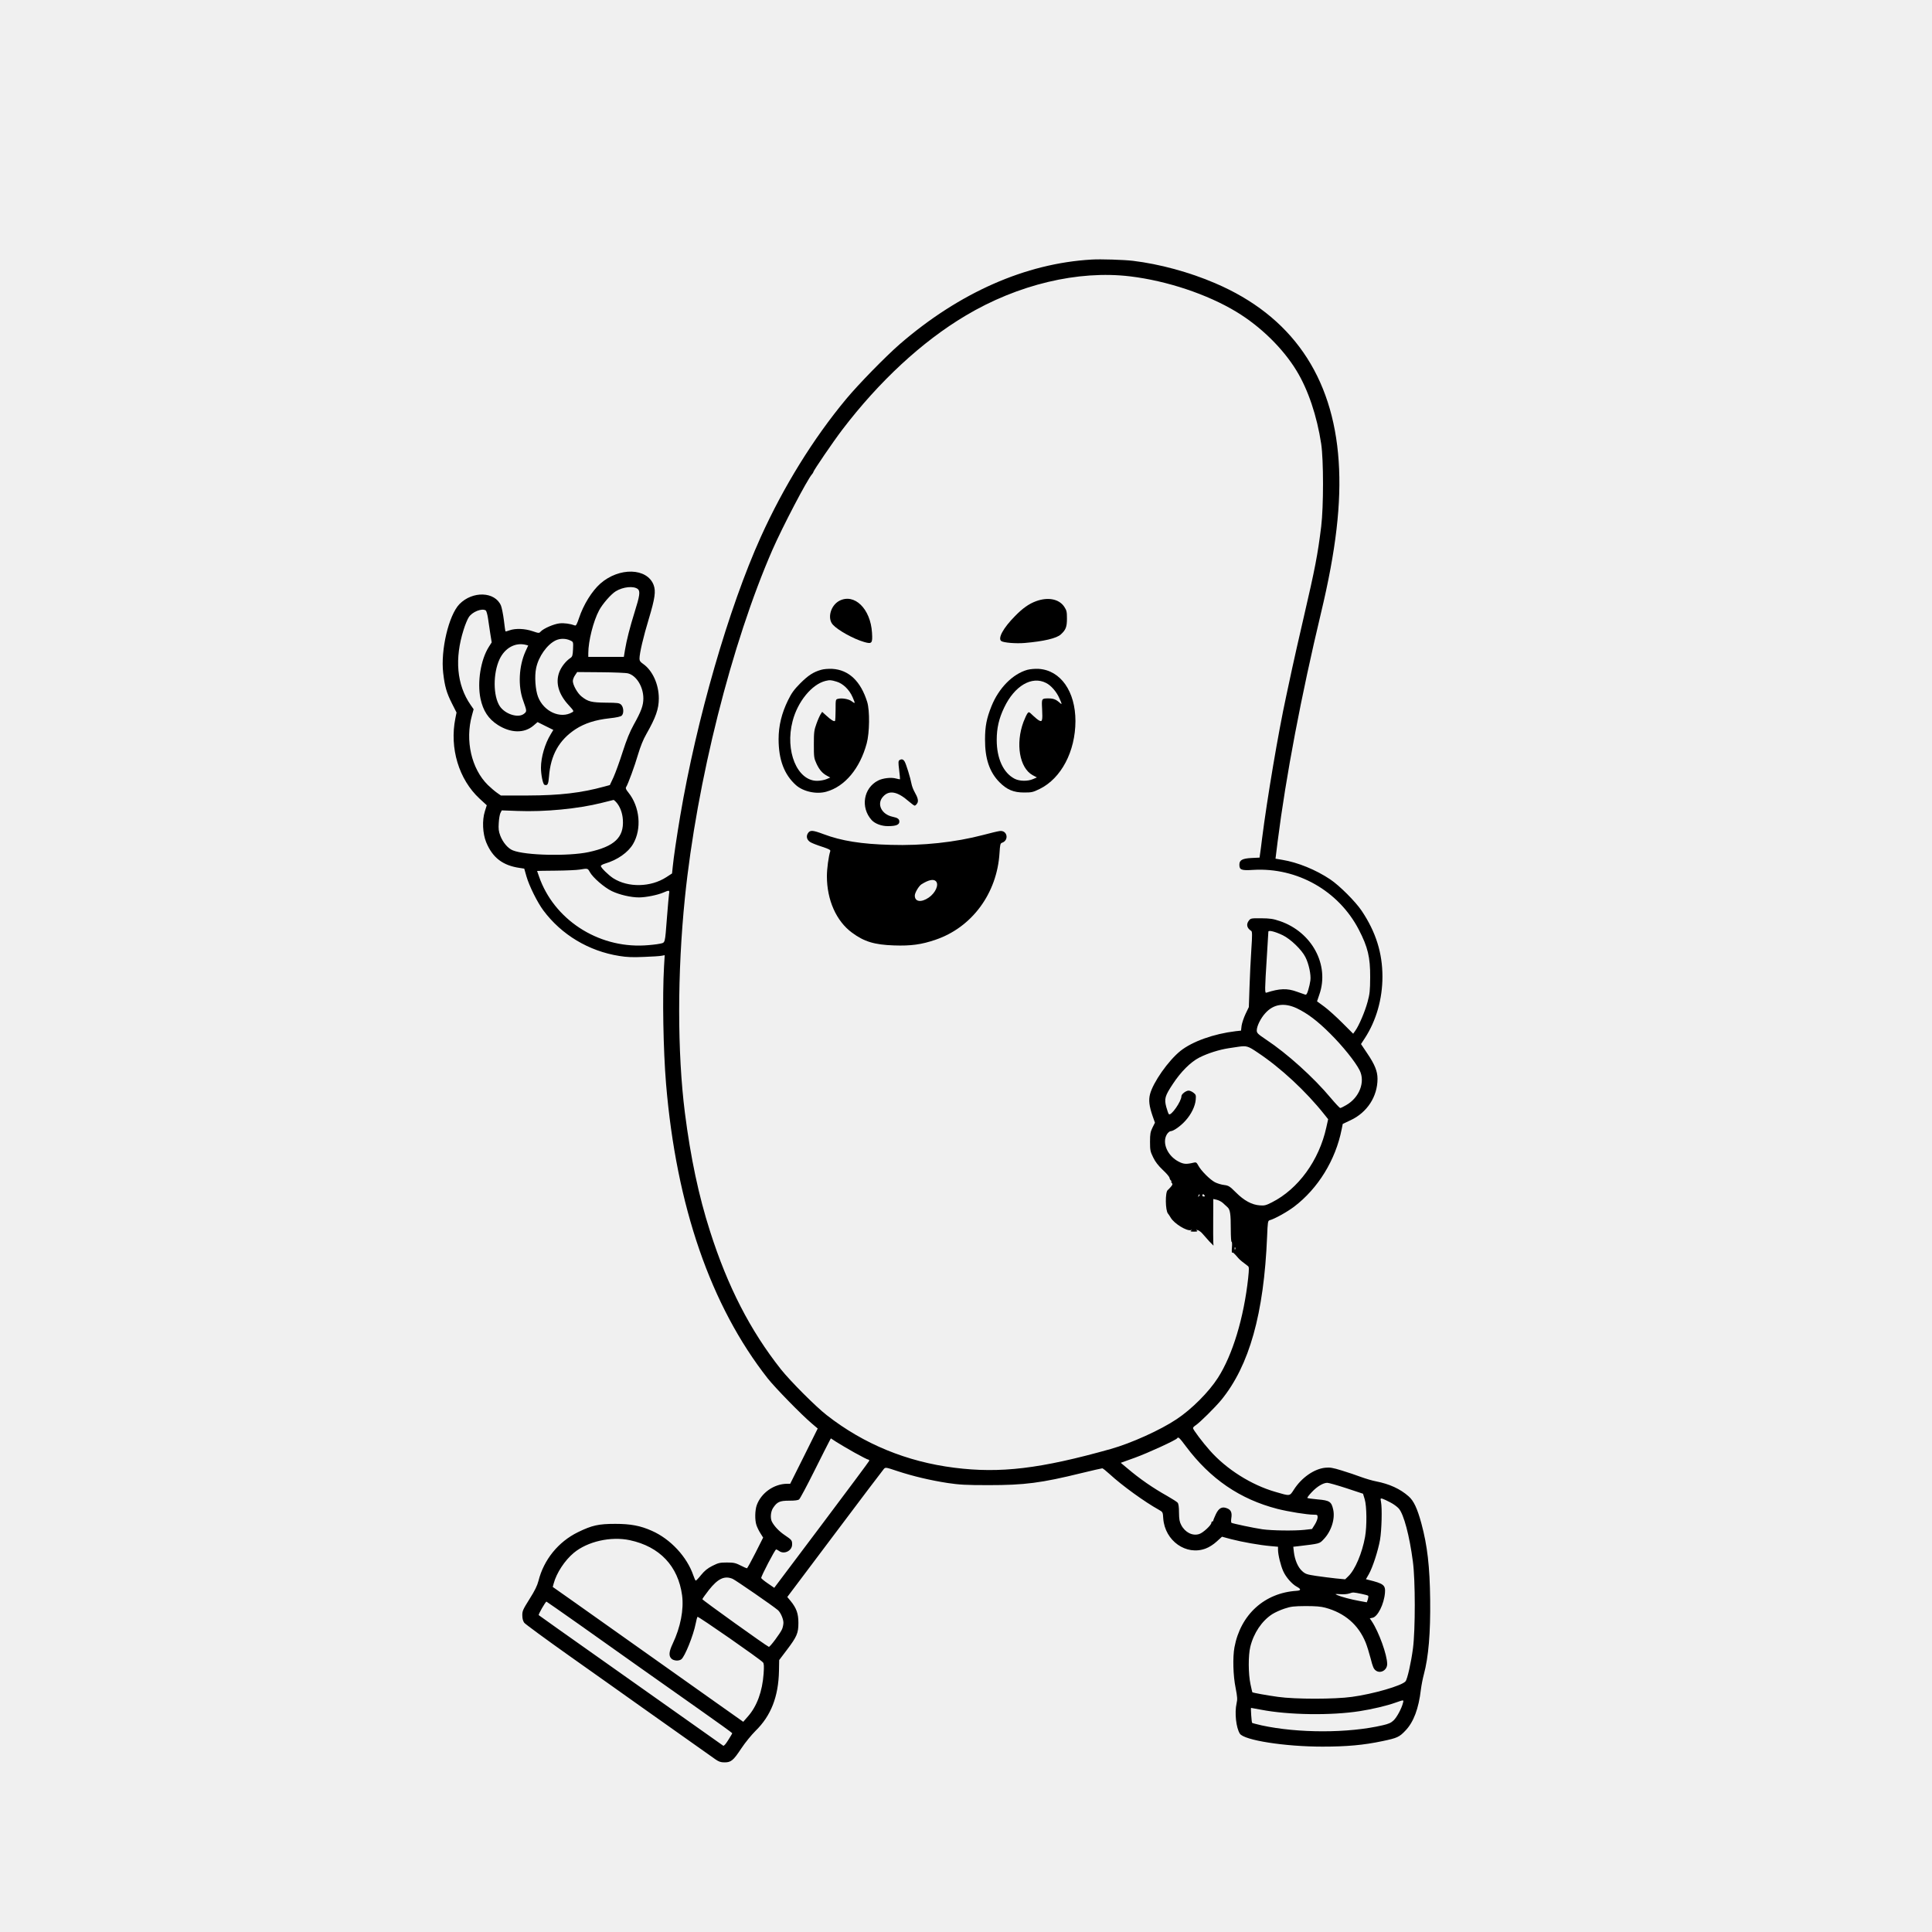
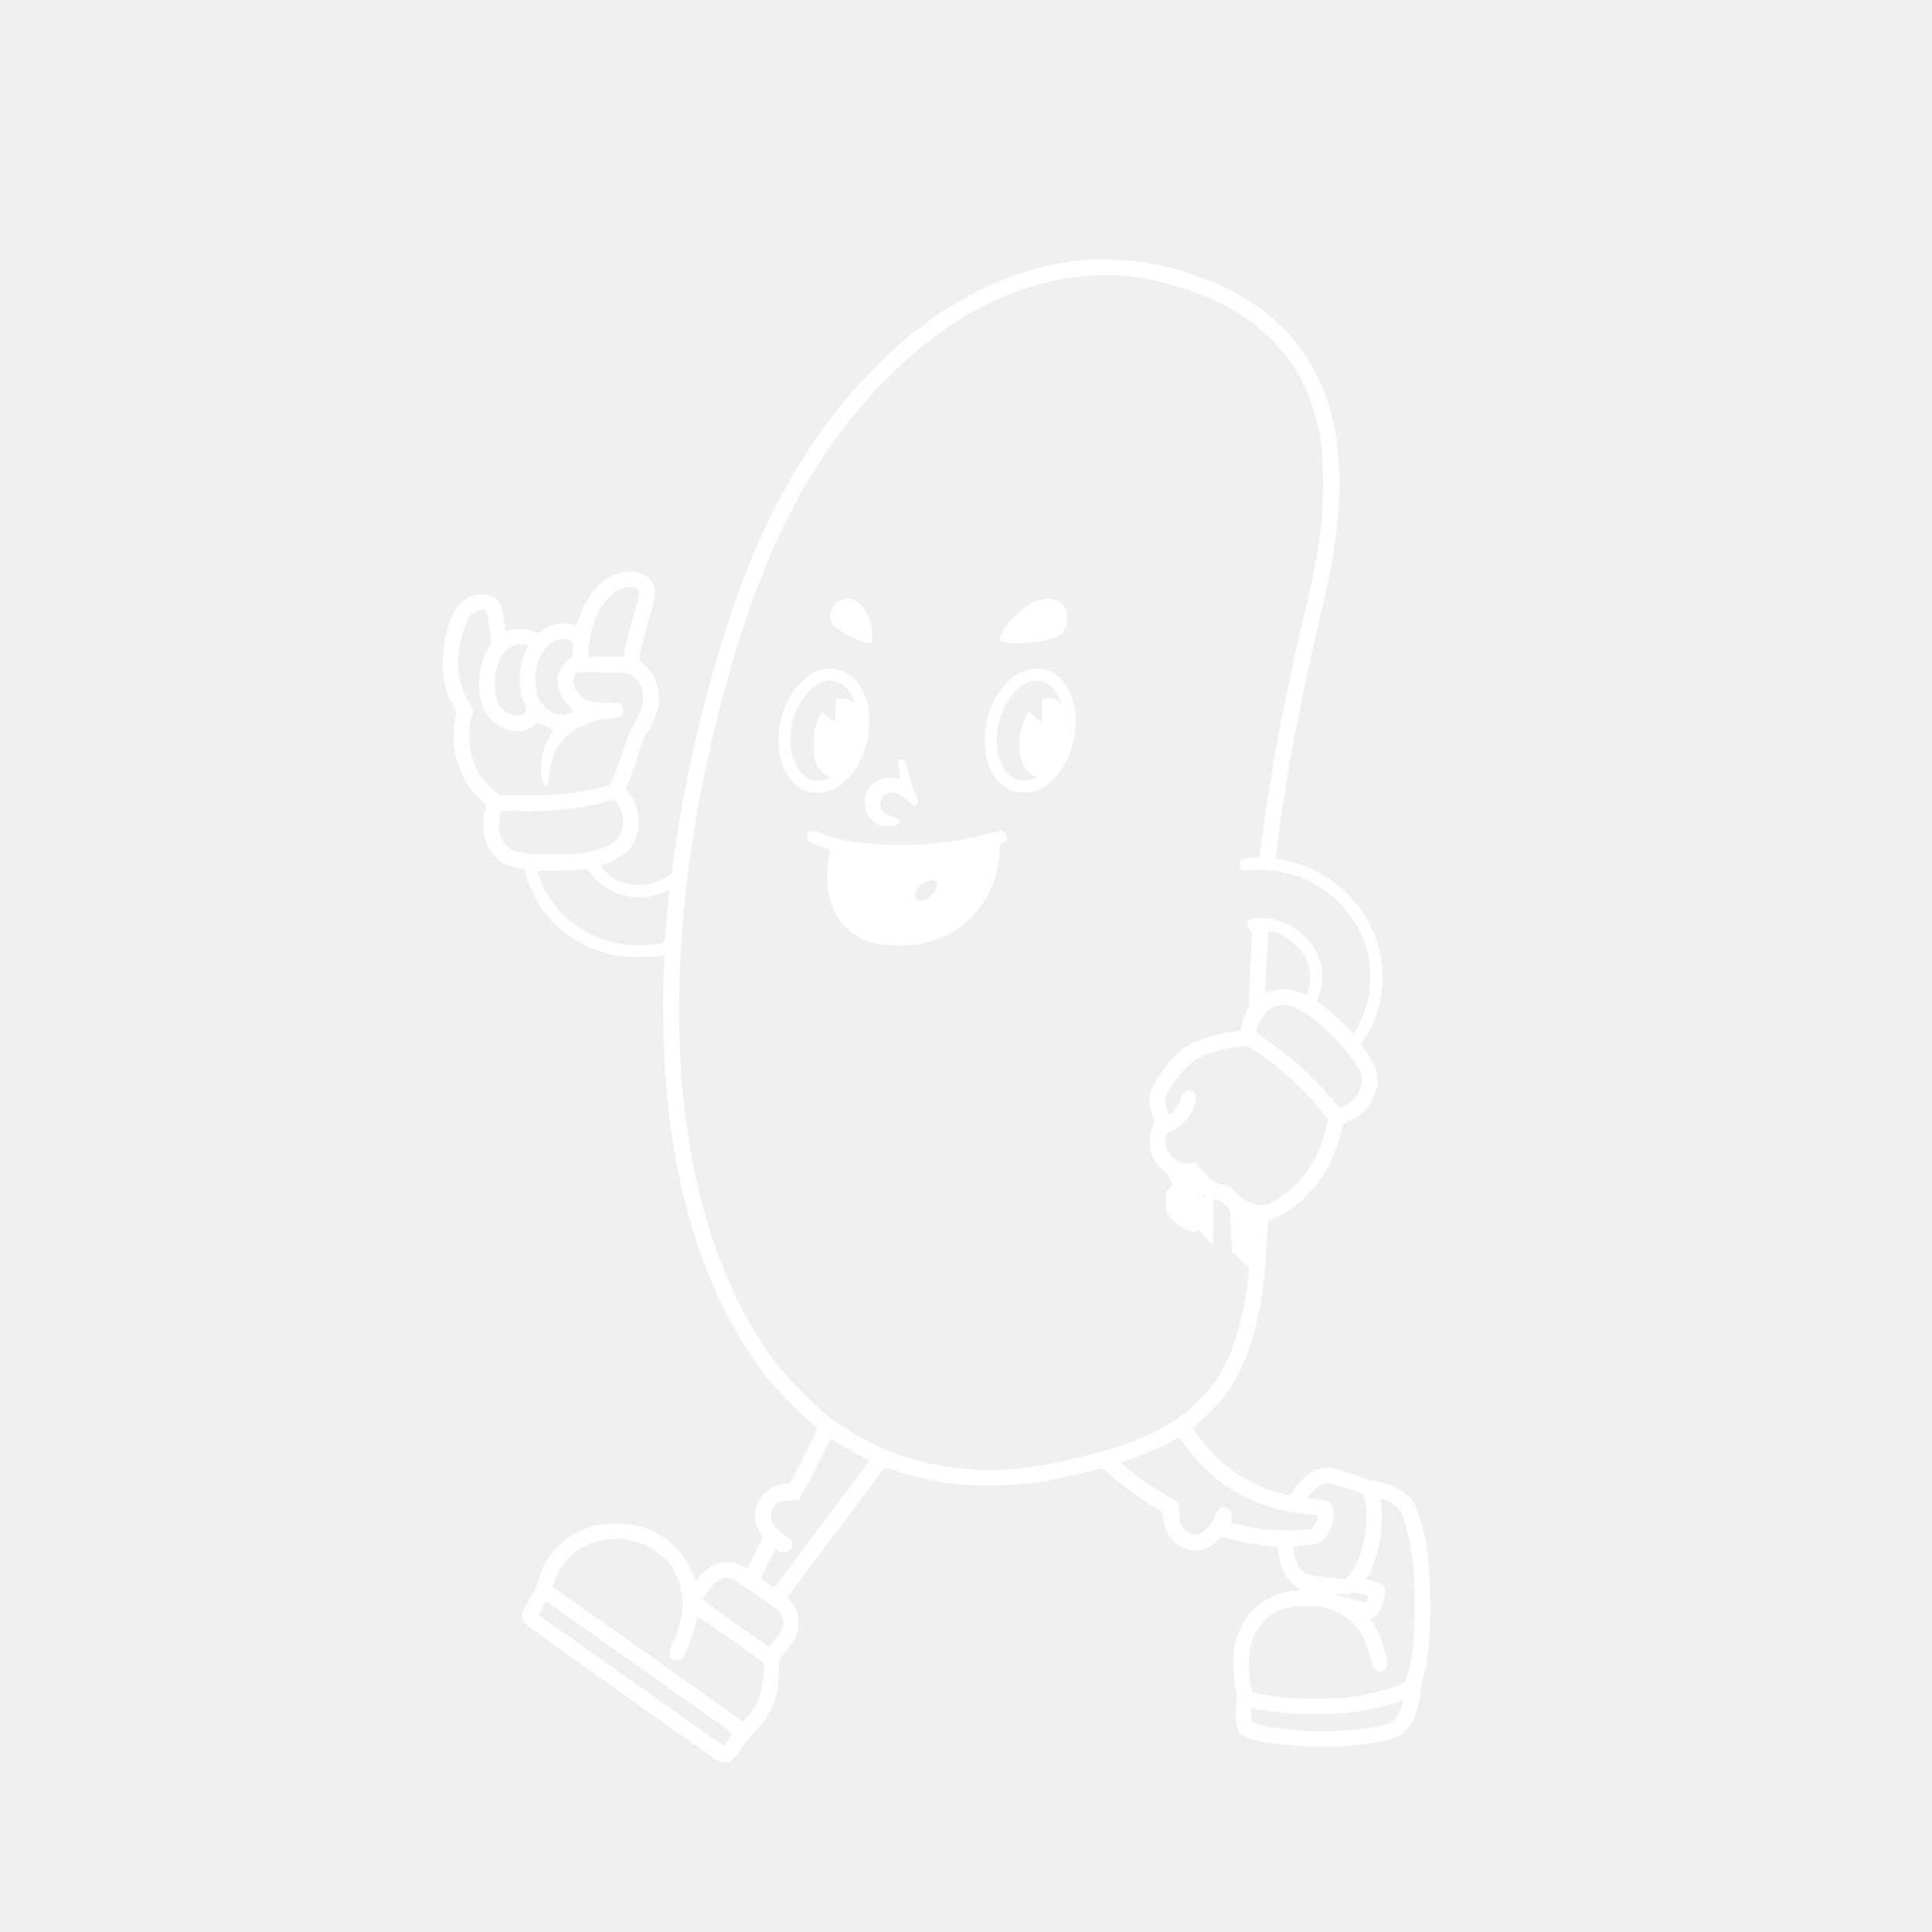
<svg xmlns="http://www.w3.org/2000/svg" version="1.0" width="2000pt" height="2000pt" viewBox="0 0 2000 2000" preserveAspectRatio="xMidYMid meet">
-   <g transform="translate(0,2000) scale(0.1,-0.1)" fill="#000000" stroke="none">
+   <g transform="translate(0,2000) scale(0.1,-0.1)" fill="#fff" stroke="white">
    <path d="M11300 17313 c-682 -39 -1369 -342 -1985 -875 -147 -128 -427 -414 -555 -568 -342 -411 -650 -910 -885 -1430 -331 -733 -665 -1888 -834 -2890 -35 -208 -68 -428 -77 -524 l-7 -68 -60 -39 c-161 -104 -393 -109 -548 -11 -51 33 -129 110 -129 127 0 7 19 18 43 25 129 38 239 115 291 204 91 156 70 384 -49 532 -24 29 -31 45 -24 55 20 31 90 221 124 339 25 83 53 154 86 211 98 172 129 261 129 369 0 146 -65 289 -162 357 -29 20 -38 32 -38 55 0 55 40 226 96 410 64 214 75 287 50 353 -68 177 -356 185 -551 14 -87 -77 -175 -218 -221 -357 -21 -62 -31 -81 -42 -77 -48 18 -110 27 -159 22 -59 -6 -167 -53 -196 -85 -16 -18 -19 -18 -84 4 -79 27 -177 31 -238 9 -21 -8 -41 -13 -42 -11 -2 1 -10 54 -17 117 -8 63 -22 130 -30 150 -62 146 -294 154 -430 15 -111 -115 -196 -476 -168 -713 16 -139 35 -205 90 -314 l48 -95 -12 -60 c-62 -309 36 -633 251 -832 l74 -68 -20 -64 c-29 -91 -23 -228 14 -319 66 -160 172 -241 348 -266 l46 -7 23 -81 c28 -98 113 -269 175 -352 188 -252 470 -421 786 -471 79 -13 139 -15 254 -10 82 3 165 8 183 12 l33 6 -7 -118 c-18 -310 -8 -864 21 -1214 106 -1266 463 -2299 1053 -3050 77 -97 348 -375 457 -467 l60 -51 -142 -286 -143 -286 -32 0 c-136 -1 -268 -94 -314 -221 -19 -53 -21 -153 -4 -205 7 -22 25 -60 41 -85 l29 -46 -80 -159 c-44 -87 -84 -159 -88 -159 -4 0 -34 13 -67 30 -52 26 -71 30 -141 30 -73 0 -88 -4 -150 -35 -51 -26 -80 -50 -117 -95 -26 -33 -51 -59 -55 -57 -4 1 -15 25 -24 52 -66 194 -237 378 -430 463 -118 53 -220 72 -378 72 -175 0 -241 -15 -387 -86 -204 -100 -354 -285 -409 -505 -13 -50 -38 -101 -93 -188 -68 -108 -75 -124 -74 -169 0 -32 7 -58 20 -76 11 -14 222 -169 469 -344 247 -175 584 -413 749 -531 255 -181 605 -428 763 -540 34 -23 53 -30 92 -30 68 0 91 19 175 146 40 60 103 137 146 180 160 156 238 355 243 623 l2 110 78 103 c106 140 121 176 121 282 0 96 -20 152 -80 226 l-35 42 491 653 c270 360 499 662 509 673 17 18 21 17 141 -23 161 -53 339 -95 519 -123 123 -18 187 -22 425 -22 372 0 543 22 962 125 111 27 207 49 214 49 6 0 41 -28 77 -61 128 -118 362 -287 508 -368 41 -23 42 -24 46 -91 17 -231 238 -387 440 -310 35 13 79 41 113 72 l55 50 97 -26 c112 -29 292 -61 406 -71 l77 -7 0 -31 c0 -52 28 -165 54 -222 28 -63 91 -134 141 -161 45 -24 45 -39 -2 -42 -333 -21 -581 -246 -644 -585 -19 -103 -14 -294 12 -420 18 -94 20 -118 10 -160 -22 -98 -5 -253 34 -314 45 -68 465 -134 855 -134 251 0 428 16 621 57 153 32 175 42 239 110 84 88 136 227 159 424 6 47 20 118 31 158 48 180 69 427 65 772 -4 344 -29 560 -91 790 -42 154 -79 234 -132 280 -87 77 -198 128 -337 155 -38 7 -108 28 -155 45 -47 18 -137 48 -199 67 -97 30 -124 34 -173 29 -115 -12 -245 -103 -324 -227 -45 -69 -37 -68 -191 -23 -250 72 -508 235 -679 429 -75 84 -174 216 -174 231 0 7 12 20 27 29 44 29 201 185 265 262 291 356 442 893 475 1693 6 149 8 163 26 168 50 13 180 85 253 140 248 188 430 483 493 802 l11 55 82 39 c171 80 278 245 278 428 0 78 -28 148 -106 263 l-65 97 40 61 c118 182 182 406 182 637 0 246 -69 463 -214 680 -64 96 -231 263 -327 327 -148 99 -336 176 -496 202 l-70 12 22 177 c86 679 245 1513 449 2367 155 647 212 1138 183 1570 -59 884 -490 1506 -1278 1843 -267 115 -577 199 -852 232 -93 11 -335 19 -428 13z m400 -174 c381 -46 798 -185 1099 -367 251 -152 482 -378 623 -610 120 -197 211 -468 255 -757 25 -169 25 -648 0 -855 -36 -292 -63 -432 -182 -945 -46 -198 -100 -436 -120 -530 -20 -93 -47 -219 -60 -280 -82 -376 -199 -1071 -250 -1475 -8 -69 -18 -141 -21 -161 l-5 -37 -84 -4 c-95 -5 -125 -22 -125 -69 0 -54 20 -62 144 -54 454 27 883 -216 1092 -618 94 -181 119 -287 118 -492 -1 -141 -4 -172 -27 -257 -27 -100 -89 -245 -127 -298 l-22 -31 -113 113 c-62 62 -146 138 -187 168 l-74 54 24 71 c107 306 -77 647 -409 760 -71 24 -101 28 -192 29 -103 1 -110 0 -128 -23 -31 -39 -22 -79 24 -108 10 -6 11 -44 1 -188 -7 -99 -15 -274 -19 -390 l-7 -210 -34 -71 c-19 -40 -37 -95 -41 -122 l-6 -51 -56 -6 c-226 -27 -448 -106 -571 -204 -126 -101 -283 -325 -315 -448 -16 -62 -9 -123 27 -227 l24 -68 -26 -52 c-21 -44 -25 -64 -25 -146 0 -87 3 -101 33 -162 22 -46 53 -85 99 -129 37 -34 69 -71 70 -83 2 -11 9 -24 16 -28 6 -4 8 -8 3 -8 -5 0 -3 -7 4 -15 11 -13 9 -20 -11 -43 -13 -15 -27 -29 -31 -32 -27 -21 -25 -211 3 -243 6 -7 18 -25 28 -42 36 -62 167 -142 209 -129 14 5 15 4 2 -5 -12 -8 -5 -11 30 -11 34 0 41 3 30 11 -12 8 -9 9 10 4 14 -4 36 -21 50 -38 14 -17 45 -52 68 -77 l44 -45 -2 35 c-1 19 -2 128 -1 241 l1 207 36 -8 c20 -5 48 -19 63 -33 14 -13 36 -32 47 -43 29 -25 35 -71 35 -230 0 -74 4 -132 8 -129 5 3 7 -23 4 -57 -3 -35 -2 -60 2 -56 7 7 18 -2 66 -58 15 -17 43 -40 97 -80 13 -9 13 -26 3 -125 -45 -411 -161 -795 -313 -1032 -95 -148 -272 -325 -427 -428 -167 -112 -470 -249 -683 -309 -729 -205 -1143 -254 -1618 -194 -493 62 -938 245 -1320 543 -114 88 -378 353 -476 476 -317 401 -551 855 -734 1430 -117 364 -201 762 -260 1225 -79 626 -79 1447 0 2225 123 1205 483 2634 907 3605 105 239 358 723 409 781 8 8 14 19 14 23 0 13 205 314 298 436 382 502 828 915 1277 1182 541 323 1166 472 1705 407z m-5096 -3238 c25 -22 18 -72 -34 -236 -49 -156 -84 -294 -100 -392 l-12 -73 -184 0 -184 0 0 38 c0 125 52 332 112 444 35 66 123 167 172 197 76 47 188 58 230 22z m-1576 -220 c7 -4 17 -39 23 -77 6 -38 17 -111 24 -161 l15 -93 -30 -47 c-84 -133 -121 -365 -86 -535 27 -127 82 -210 180 -273 134 -85 273 -88 369 -6 l42 36 82 -41 81 -40 -27 -45 c-60 -98 -101 -238 -101 -347 0 -71 20 -170 36 -176 32 -12 41 5 47 84 17 224 105 380 276 492 93 60 203 96 349 112 75 8 118 18 128 28 24 23 20 86 -5 112 -20 19 -33 21 -159 22 -150 2 -184 10 -252 64 -42 33 -90 119 -90 160 0 15 10 42 23 60 l22 33 245 -2 c135 -1 262 -6 282 -12 87 -23 158 -139 158 -259 0 -73 -22 -133 -99 -271 -43 -78 -73 -152 -116 -285 -31 -98 -74 -215 -94 -260 l-38 -81 -59 -16 c-238 -65 -458 -91 -789 -92 l-280 0 -40 28 c-22 15 -65 52 -95 81 -170 168 -237 461 -164 722 l17 62 -32 46 c-143 207 -167 478 -71 779 16 52 40 109 53 128 36 56 136 95 175 70z m878 -312 c29 -14 29 -15 26 -89 -3 -64 -7 -77 -25 -90 -49 -32 -96 -92 -117 -147 -42 -111 -8 -230 98 -344 52 -57 55 -62 36 -72 -121 -72 -295 6 -354 159 -28 72 -38 214 -20 297 24 120 114 246 203 288 47 22 105 21 153 -2z m-460 -45 l22 -6 -28 -61 c-69 -153 -79 -358 -25 -507 40 -113 41 -114 8 -140 -59 -46 -194 -3 -249 79 -70 106 -71 340 -3 486 56 119 165 178 275 149z m931 -1626 c41 -45 66 -111 71 -184 12 -183 -87 -277 -355 -335 -207 -44 -653 -35 -784 18 -51 20 -103 82 -130 152 -17 45 -20 71 -16 131 2 41 10 88 17 103 l14 28 165 -6 c279 -11 626 22 871 84 63 16 118 29 121 30 3 1 15 -9 26 -21z m-272 -724 c31 -58 150 -161 229 -199 80 -38 197 -65 281 -65 69 0 190 24 251 50 62 27 67 26 60 -12 -3 -18 -12 -125 -21 -238 -23 -291 -16 -266 -78 -280 -29 -6 -99 -14 -157 -17 -485 -26 -938 271 -1091 716 -11 30 -19 55 -19 55 0 1 87 2 193 3 105 1 217 6 247 11 84 14 84 14 105 -24z m7175 -656 c80 -39 196 -150 234 -227 35 -69 59 -182 51 -241 -3 -25 -13 -69 -22 -98 -12 -41 -20 -52 -32 -48 -9 3 -47 17 -86 30 -101 37 -178 34 -315 -10 -18 -6 -18 18 5 384 8 128 15 239 15 247 0 19 69 2 150 -37z m143 -755 c111 -53 215 -131 347 -263 129 -128 261 -292 305 -380 60 -119 -2 -282 -139 -360 -28 -17 -56 -30 -62 -30 -6 0 -50 47 -98 104 -177 212 -452 460 -668 603 -89 60 -98 69 -98 97 0 43 41 126 87 176 85 96 196 113 326 53z m-405 -458 c241 -160 501 -402 691 -641 l40 -50 -19 -85 c-75 -342 -291 -638 -564 -776 -61 -31 -77 -35 -125 -31 -83 6 -163 50 -247 134 -65 65 -76 71 -122 77 -28 3 -70 16 -94 28 -51 26 -145 120 -173 173 -17 32 -24 36 -45 31 -79 -19 -106 -17 -157 9 -117 59 -177 196 -123 284 11 17 28 32 38 32 29 0 103 52 154 109 60 66 100 149 106 216 4 47 2 54 -23 73 -15 12 -38 22 -50 22 -28 0 -75 -36 -75 -58 0 -53 -108 -208 -130 -186 -5 5 -17 39 -27 75 -22 85 -14 114 69 239 82 125 183 226 273 272 86 44 206 82 305 97 41 6 86 13 100 15 84 12 99 8 198 -59z m-607 -1488 c-10 -9 -11 -8 -5 6 3 10 9 15 12 12 3 -3 0 -11 -7 -18z m57 10 c8 -10 6 -13 -7 -13 -11 0 -17 6 -14 13 3 7 6 13 8 13 1 0 7 -6 13 -13z m319 -559 c-3 -8 -6 -5 -6 6 -1 11 2 17 5 13 3 -3 4 -12 1 -19z m-511 -2040 c253 -338 560 -548 948 -648 115 -29 306 -60 376 -60 37 0 40 -2 40 -28 0 -15 -13 -49 -29 -74 l-29 -46 -79 -9 c-108 -11 -335 -8 -435 6 -89 13 -306 59 -320 67 -4 3 -5 23 -2 44 10 60 -2 89 -41 105 -53 23 -88 5 -119 -61 -14 -30 -26 -59 -26 -64 0 -6 -4 -10 -10 -10 -5 0 -10 -6 -10 -14 0 -24 -85 -103 -125 -116 -69 -23 -147 16 -187 93 -18 34 -22 59 -23 128 0 58 -5 92 -14 103 -7 9 -55 39 -105 68 -153 86 -285 177 -417 289 l-67 56 147 53 c135 49 425 182 437 201 11 18 23 7 90 -83z m-3431 -65 c72 -40 136 -73 144 -73 7 0 11 -6 8 -14 -3 -8 -225 -306 -494 -664 l-488 -649 -67 46 c-37 25 -68 51 -68 56 0 21 143 295 154 295 6 0 20 -7 30 -15 53 -40 136 1 136 67 0 43 -4 47 -76 96 -58 39 -107 90 -133 139 -19 37 -13 106 12 143 42 63 69 75 166 75 60 0 93 4 104 14 9 7 79 138 155 290 76 152 146 291 156 309 l17 32 57 -37 c31 -20 116 -70 187 -110z m5093 -369 l172 -57 17 -56 c22 -70 24 -281 4 -391 -30 -167 -103 -340 -173 -407 l-33 -32 -95 9 c-52 6 -144 17 -204 26 -99 15 -113 20 -147 51 -43 39 -75 114 -85 197 l-6 54 53 6 c224 27 217 25 260 70 80 82 122 213 100 310 -18 81 -38 94 -159 104 -56 5 -105 12 -108 15 -4 3 17 31 46 61 54 58 118 96 160 96 14 0 103 -25 198 -56z m455 -147 c32 -16 71 -45 87 -63 52 -59 111 -281 146 -549 26 -190 26 -706 1 -899 -19 -145 -58 -319 -77 -341 -37 -45 -334 -131 -555 -161 -179 -25 -588 -25 -765 0 -116 16 -259 42 -266 48 -1 2 -10 39 -19 83 -23 106 -24 297 -2 387 35 143 120 269 227 338 28 18 85 44 128 58 67 22 95 25 217 26 103 0 157 -4 205 -17 200 -54 342 -176 417 -360 14 -34 37 -109 52 -166 21 -84 31 -108 53 -124 48 -36 118 3 118 67 0 94 -86 332 -159 442 l-21 31 29 6 c53 11 118 140 128 257 7 81 -14 97 -170 135 l-27 7 30 52 c40 71 95 240 116 356 17 100 23 327 10 393 -7 37 -6 38 16 32 13 -4 49 -21 81 -38z m-7873 -391 c309 -66 500 -268 541 -571 19 -147 -16 -329 -97 -500 -39 -82 -43 -126 -14 -155 23 -23 77 -27 103 -7 36 27 125 247 149 371 6 33 15 65 18 69 7 8 654 -442 678 -472 11 -12 12 -39 7 -116 -13 -184 -69 -338 -163 -444 l-48 -55 -290 205 c-159 113 -476 338 -704 499 -228 161 -460 326 -515 365 -55 39 -182 129 -281 199 l-182 128 10 37 c29 108 115 239 208 316 142 118 383 173 580 131z m1064 -400 c30 -13 422 -283 470 -325 26 -23 56 -90 56 -129 0 -18 -6 -48 -14 -67 -18 -42 -126 -187 -137 -183 -24 8 -688 484 -688 493 0 6 31 48 67 95 94 119 162 151 246 116z m6516 -157 c30 -6 58 -14 63 -18 4 -4 2 -21 -3 -38 l-11 -30 -72 13 c-94 17 -194 44 -232 61 -29 13 -27 14 30 10 35 -3 75 1 95 8 36 13 39 13 130 -6z m-8102 -317 c185 -132 465 -330 622 -441 157 -111 437 -308 622 -439 185 -130 337 -240 338 -244 0 -4 -19 -36 -42 -72 -26 -42 -45 -63 -52 -57 -14 10 -406 287 -1246 881 -360 254 -659 466 -663 470 -7 6 70 140 80 140 2 0 155 -107 341 -238z m8526 -809 c-14 -58 -63 -149 -97 -182 -27 -26 -53 -37 -114 -51 -355 -83 -875 -83 -1253 -1 -51 12 -95 23 -98 26 -6 6 -16 155 -11 155 2 0 49 -9 104 -19 285 -55 723 -61 1019 -15 129 20 282 56 371 88 89 31 87 31 79 -1z" />
    <path d="M8688 13780 c-90 -48 -126 -182 -66 -247 53 -58 213 -147 324 -179 80 -23 88 -14 81 96 -15 249 -183 412 -339 330z" />
    <path d="M10724 13776 c-73 -27 -138 -73 -216 -153 -122 -123 -181 -231 -143 -259 23 -17 150 -28 243 -20 197 17 329 48 373 88 52 47 64 78 64 164 0 71 -3 85 -28 123 -54 81 -169 103 -293 57z" />
    <path d="M8500 13066 c-81 -23 -134 -58 -216 -140 -65 -66 -89 -99 -127 -176 -65 -133 -97 -263 -97 -401 0 -214 58 -367 179 -476 76 -68 214 -98 317 -68 191 54 346 240 416 499 30 110 33 340 5 430 -67 215 -191 332 -361 342 -41 2 -90 -2 -116 -10z m159 -122 c67 -19 133 -83 167 -161 14 -30 23 -57 21 -59 -2 -3 -16 5 -31 17 -30 23 -99 35 -140 25 -26 -6 -26 -7 -26 -115 0 -59 -3 -111 -6 -114 -10 -9 -41 10 -90 55 l-43 39 -16 -25 c-9 -14 -29 -58 -43 -98 -24 -66 -27 -87 -27 -213 0 -133 1 -143 28 -202 30 -64 62 -100 112 -126 l30 -16 -40 -17 c-22 -9 -65 -17 -96 -17 -207 -1 -335 310 -254 618 52 202 199 381 340 416 46 11 57 10 114 -7z" />
    <path d="M10635 13066 c-152 -43 -296 -189 -371 -376 -50 -124 -67 -207 -67 -345 -1 -198 46 -338 150 -443 77 -77 145 -106 254 -106 80 0 92 3 162 37 223 110 369 388 370 702 0 307 -153 526 -380 541 -42 2 -87 -2 -118 -10z m194 -136 c51 -25 108 -91 137 -157 30 -66 30 -72 2 -46 -36 32 -63 43 -112 43 -74 0 -74 1 -68 -110 6 -119 1 -136 -30 -119 -13 6 -42 30 -65 52 -41 40 -43 40 -57 22 -8 -11 -27 -51 -41 -88 -84 -226 -41 -476 94 -551 l45 -24 -40 -17 c-55 -24 -139 -23 -190 3 -117 60 -186 209 -186 402 0 123 23 223 78 337 107 224 286 329 433 253z" />
    <path d="M9311 12131 c-12 -8 -13 -24 -3 -102 6 -51 10 -94 9 -96 -2 -1 -21 2 -42 8 -50 14 -135 4 -185 -21 -152 -78 -184 -279 -67 -409 35 -38 103 -64 171 -63 81 0 116 14 116 46 0 28 -17 40 -70 51 -117 25 -168 135 -97 210 62 68 148 52 265 -51 28 -24 55 -44 61 -44 5 0 16 9 24 21 18 25 10 59 -26 122 -13 23 -27 60 -31 82 -11 61 -56 207 -72 233 -15 23 -30 27 -53 13z" />
    <path d="M8364 11375 c-22 -33 -11 -71 25 -93 16 -10 70 -31 120 -47 72 -24 90 -33 86 -46 -18 -55 -35 -184 -35 -259 0 -247 97 -465 260 -585 126 -93 231 -125 435 -132 174 -6 285 9 430 59 377 128 637 481 662 899 5 84 9 99 24 104 78 25 57 134 -23 122 -18 -2 -94 -20 -168 -40 -293 -77 -630 -113 -960 -103 -303 8 -509 41 -695 111 -112 42 -139 44 -161 10z m1324 -497 c35 -35 -4 -122 -74 -170 -78 -53 -144 -44 -144 21 0 29 41 98 68 116 72 46 125 58 150 33z" />
  </g>
</svg>
